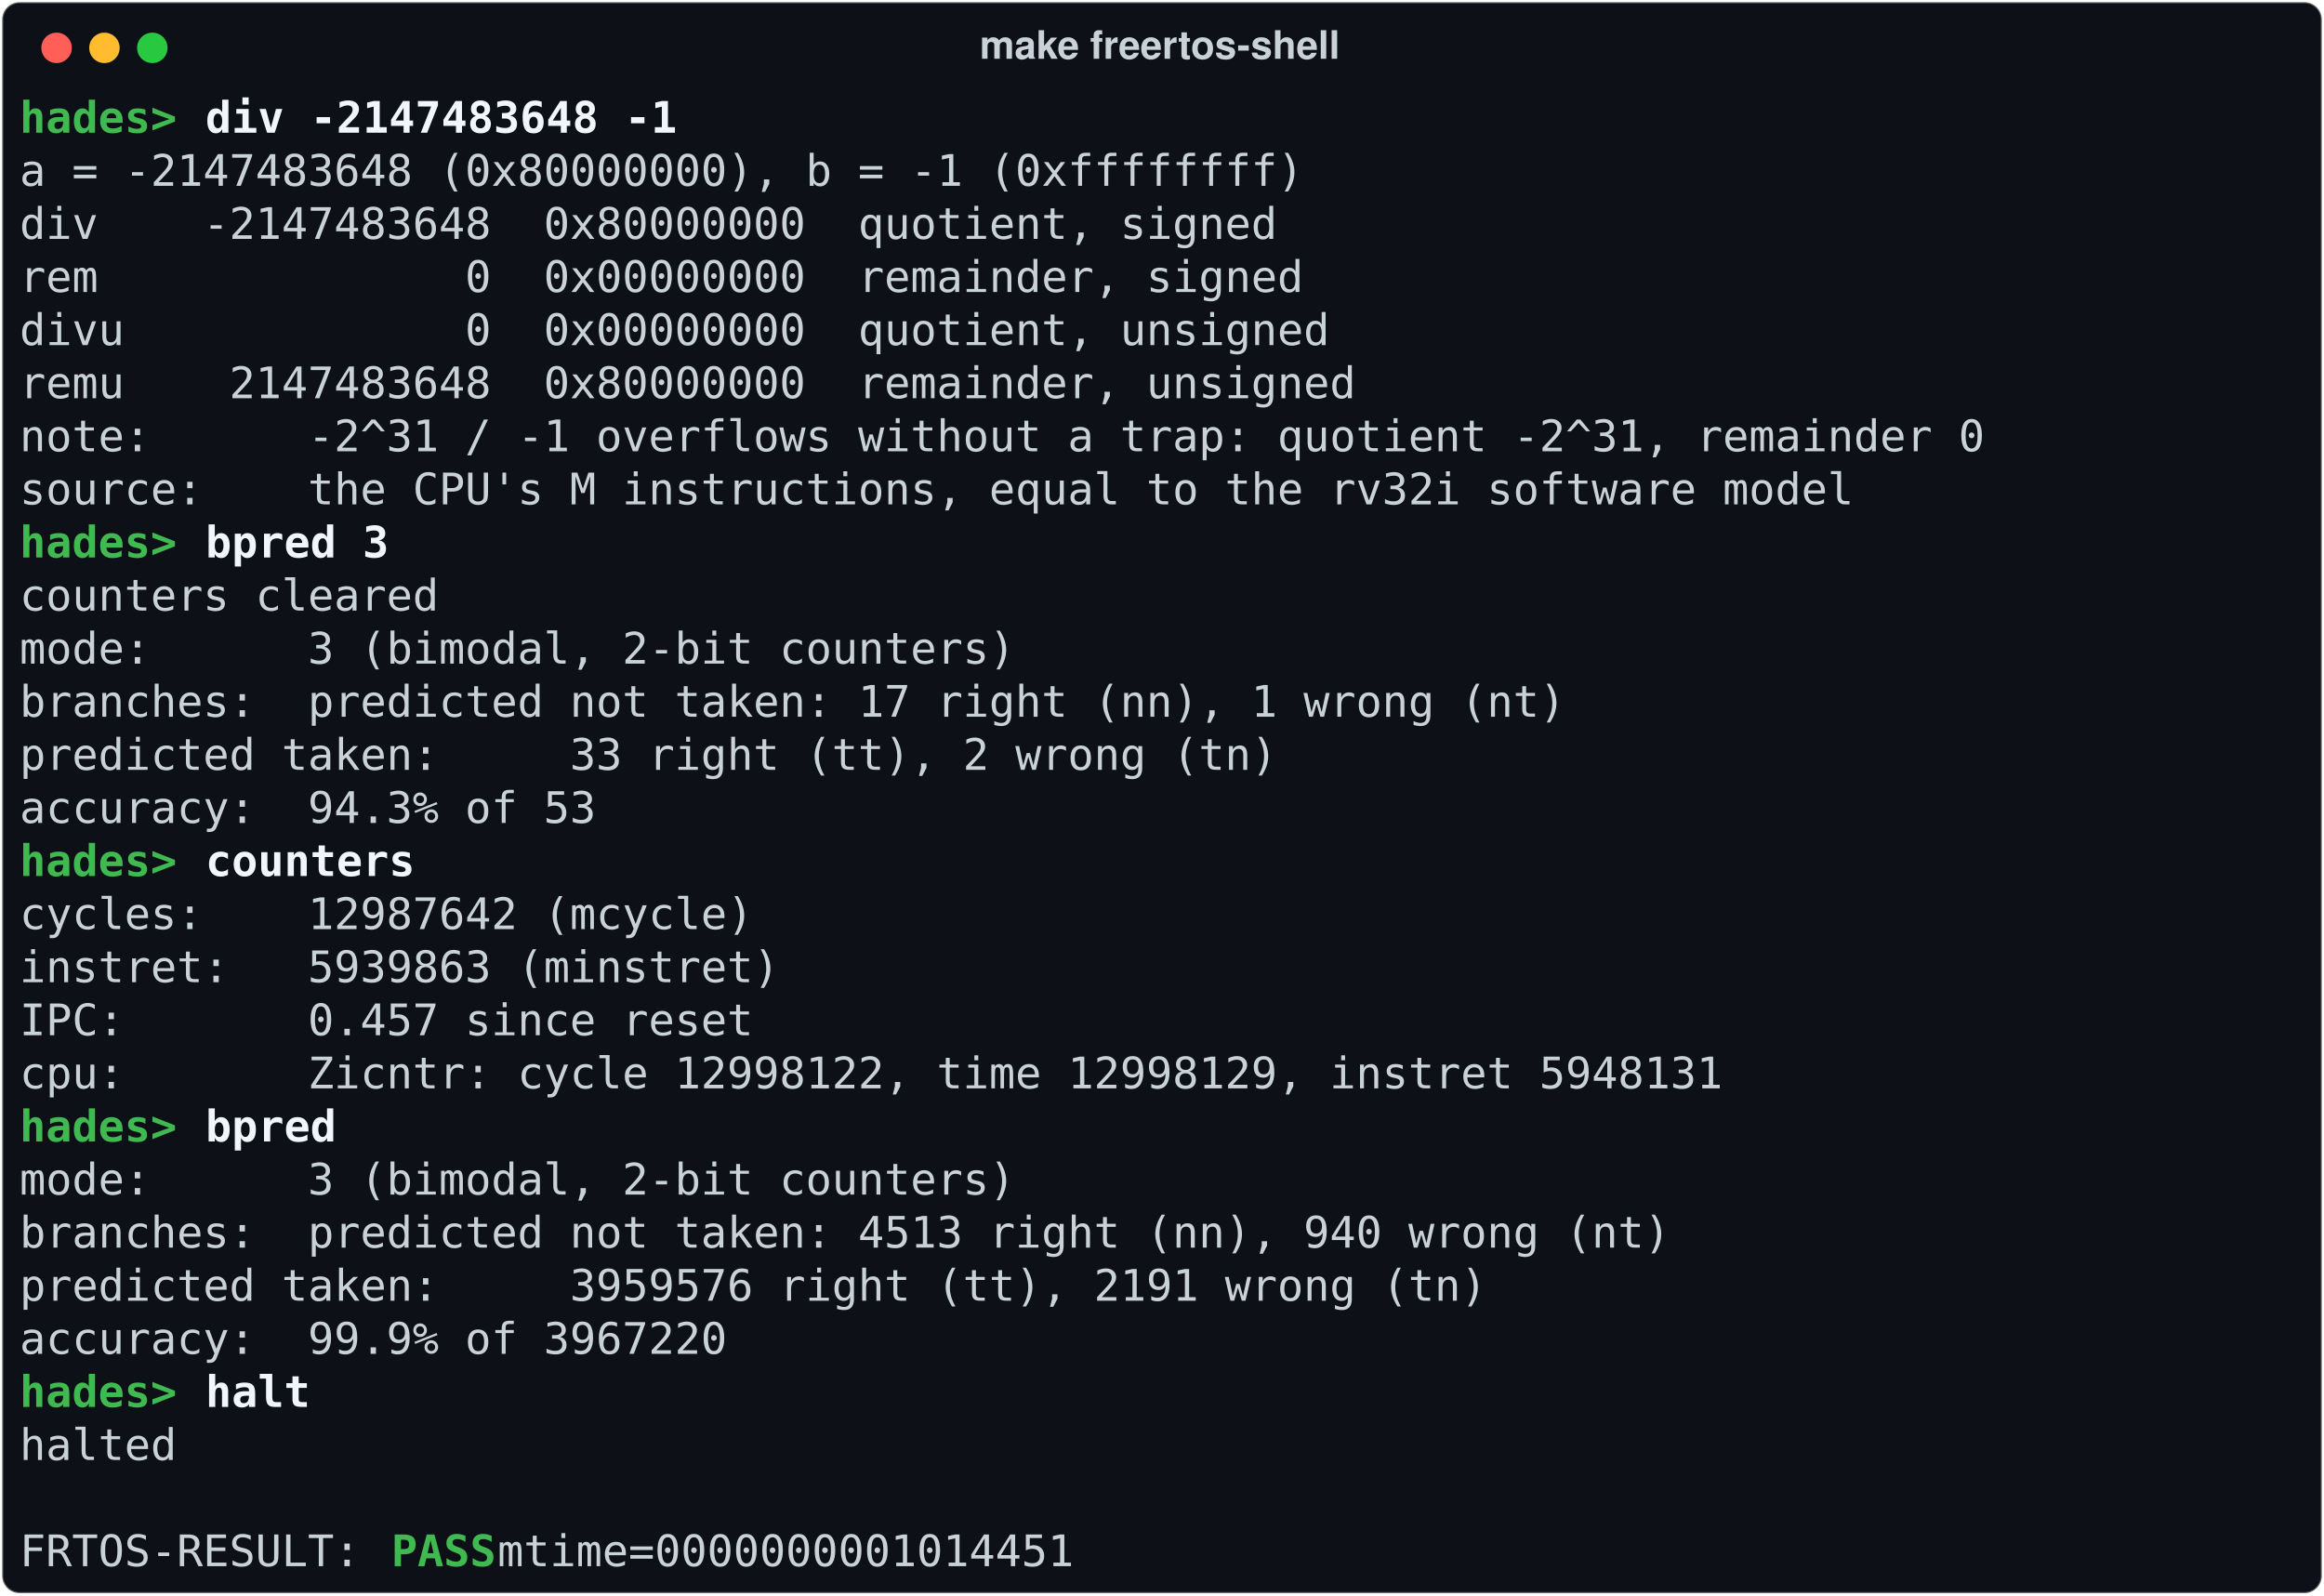
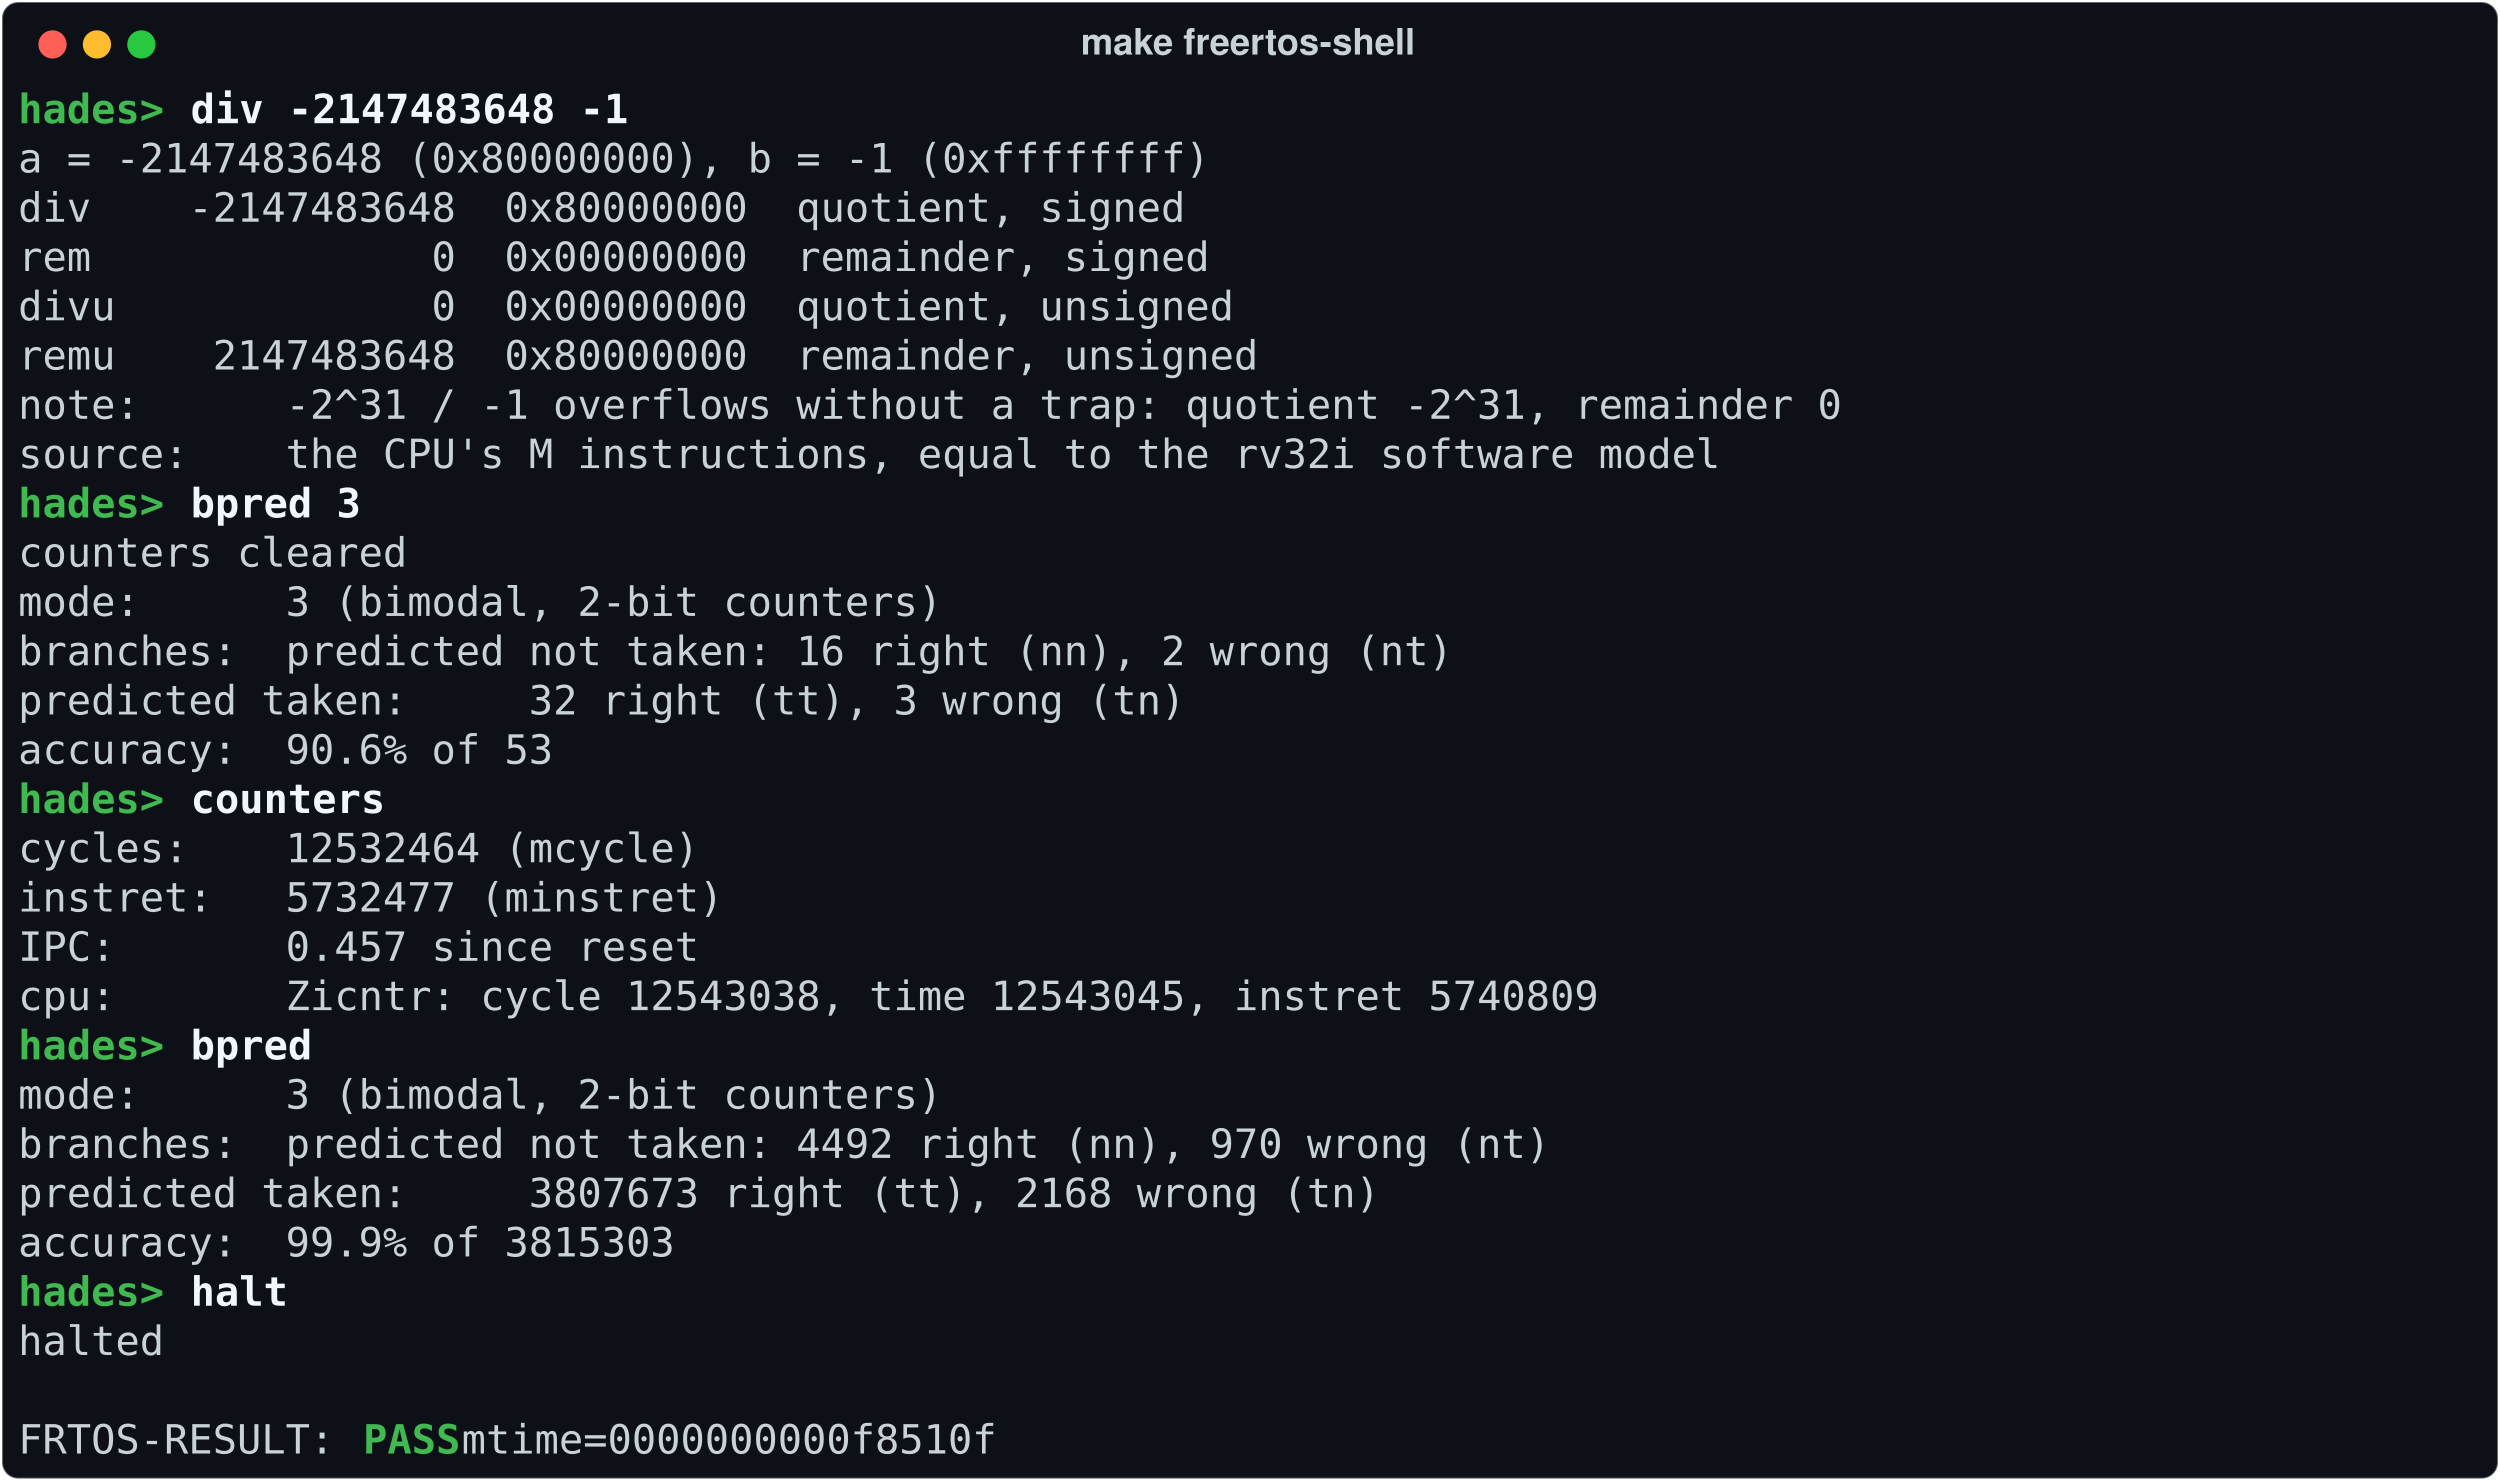
- <svg xmlns="http://www.w3.org/2000/svg" class="rich-terminal" viewBox="0 0 1068 733.2">
+ <svg xmlns="http://www.w3.org/2000/svg" class="rich-terminal" viewBox="0 0 1238 733.2">
  <style>

    .hades-hardware-matrix {
        font-family: 'Fira Code', 'JetBrains Mono', 'Cascadia Mono', 'DejaVu Sans Mono', Menlo, Consolas, 'Liberation Mono', monospace;
        font-size: 20px;
        line-height: 24.4px;
        font-variant-east-asian: full-width;
    }

    .hades-hardware-title {
        font-size: 18px;
        font-weight: bold;
        font-family: -apple-system, 'Segoe UI', Helvetica, Arial, sans-serif;
    }

    .hades-hardware-r1 { fill: #3fb950;font-weight: bold }
.hades-hardware-r2 { fill: #c9d1d9 }
.hades-hardware-r3 { fill: #f0f6fc;font-weight: bold }
    </style>
  <defs>
    <clipPath id="hades-hardware-clip-terminal">
-       <rect x="0" y="0" width="1048.2" height="682.2" />
+       <rect x="0" y="0" width="1219.0" height="682.2" />
    </clipPath>
    <clipPath id="hades-hardware-line-0">
-       <rect x="0" y="1.5" width="1049.2" height="24.65" />
+       <rect x="0" y="1.5" width="1220" height="24.65" />
    </clipPath>
    <clipPath id="hades-hardware-line-1">
-       <rect x="0" y="25.9" width="1049.2" height="24.65" />
+       <rect x="0" y="25.9" width="1220" height="24.65" />
    </clipPath>
    <clipPath id="hades-hardware-line-2">
-       <rect x="0" y="50.3" width="1049.2" height="24.65" />
+       <rect x="0" y="50.3" width="1220" height="24.65" />
    </clipPath>
    <clipPath id="hades-hardware-line-3">
-       <rect x="0" y="74.7" width="1049.2" height="24.65" />
+       <rect x="0" y="74.7" width="1220" height="24.65" />
    </clipPath>
    <clipPath id="hades-hardware-line-4">
-       <rect x="0" y="99.1" width="1049.2" height="24.65" />
+       <rect x="0" y="99.1" width="1220" height="24.65" />
    </clipPath>
    <clipPath id="hades-hardware-line-5">
-       <rect x="0" y="123.5" width="1049.2" height="24.65" />
+       <rect x="0" y="123.5" width="1220" height="24.65" />
    </clipPath>
    <clipPath id="hades-hardware-line-6">
-       <rect x="0" y="147.9" width="1049.2" height="24.65" />
+       <rect x="0" y="147.9" width="1220" height="24.65" />
    </clipPath>
    <clipPath id="hades-hardware-line-7">
-       <rect x="0" y="172.3" width="1049.2" height="24.65" />
+       <rect x="0" y="172.3" width="1220" height="24.65" />
    </clipPath>
    <clipPath id="hades-hardware-line-8">
-       <rect x="0" y="196.7" width="1049.2" height="24.65" />
+       <rect x="0" y="196.7" width="1220" height="24.65" />
    </clipPath>
    <clipPath id="hades-hardware-line-9">
-       <rect x="0" y="221.1" width="1049.2" height="24.65" />
+       <rect x="0" y="221.1" width="1220" height="24.65" />
    </clipPath>
    <clipPath id="hades-hardware-line-10">
-       <rect x="0" y="245.5" width="1049.2" height="24.65" />
+       <rect x="0" y="245.5" width="1220" height="24.65" />
    </clipPath>
    <clipPath id="hades-hardware-line-11">
-       <rect x="0" y="269.9" width="1049.2" height="24.65" />
+       <rect x="0" y="269.9" width="1220" height="24.65" />
    </clipPath>
    <clipPath id="hades-hardware-line-12">
-       <rect x="0" y="294.3" width="1049.2" height="24.65" />
+       <rect x="0" y="294.3" width="1220" height="24.65" />
    </clipPath>
    <clipPath id="hades-hardware-line-13">
-       <rect x="0" y="318.7" width="1049.2" height="24.65" />
+       <rect x="0" y="318.7" width="1220" height="24.65" />
    </clipPath>
    <clipPath id="hades-hardware-line-14">
-       <rect x="0" y="343.1" width="1049.2" height="24.65" />
+       <rect x="0" y="343.1" width="1220" height="24.65" />
    </clipPath>
    <clipPath id="hades-hardware-line-15">
-       <rect x="0" y="367.5" width="1049.2" height="24.65" />
+       <rect x="0" y="367.5" width="1220" height="24.65" />
    </clipPath>
    <clipPath id="hades-hardware-line-16">
-       <rect x="0" y="391.9" width="1049.2" height="24.65" />
+       <rect x="0" y="391.9" width="1220" height="24.65" />
    </clipPath>
    <clipPath id="hades-hardware-line-17">
-       <rect x="0" y="416.3" width="1049.2" height="24.65" />
+       <rect x="0" y="416.3" width="1220" height="24.65" />
    </clipPath>
    <clipPath id="hades-hardware-line-18">
-       <rect x="0" y="440.7" width="1049.2" height="24.65" />
+       <rect x="0" y="440.7" width="1220" height="24.65" />
    </clipPath>
    <clipPath id="hades-hardware-line-19">
-       <rect x="0" y="465.1" width="1049.2" height="24.65" />
+       <rect x="0" y="465.1" width="1220" height="24.65" />
    </clipPath>
    <clipPath id="hades-hardware-line-20">
-       <rect x="0" y="489.5" width="1049.2" height="24.65" />
+       <rect x="0" y="489.5" width="1220" height="24.65" />
    </clipPath>
    <clipPath id="hades-hardware-line-21">
-       <rect x="0" y="513.9" width="1049.2" height="24.65" />
+       <rect x="0" y="513.9" width="1220" height="24.65" />
    </clipPath>
    <clipPath id="hades-hardware-line-22">
-       <rect x="0" y="538.3" width="1049.2" height="24.65" />
+       <rect x="0" y="538.3" width="1220" height="24.65" />
    </clipPath>
    <clipPath id="hades-hardware-line-23">
-       <rect x="0" y="562.7" width="1049.2" height="24.65" />
+       <rect x="0" y="562.7" width="1220" height="24.65" />
    </clipPath>
    <clipPath id="hades-hardware-line-24">
-       <rect x="0" y="587.1" width="1049.2" height="24.65" />
+       <rect x="0" y="587.1" width="1220" height="24.65" />
    </clipPath>
    <clipPath id="hades-hardware-line-25">
-       <rect x="0" y="611.5" width="1049.2" height="24.65" />
+       <rect x="0" y="611.5" width="1220" height="24.65" />
    </clipPath>
    <clipPath id="hades-hardware-line-26">
-       <rect x="0" y="635.9" width="1049.2" height="24.65" />
+       <rect x="0" y="635.9" width="1220" height="24.65" />
    </clipPath>
  </defs>
-   <rect fill="#0d1117" stroke="rgba(255,255,255,0.35)" stroke-width="1" x="1" y="1" width="1066" height="731.2" rx="8" />
-   <text class="hades-hardware-title" fill="#c9d1d9" text-anchor="middle" x="533" y="27">make freertos-shell</text>
+   <rect fill="#0d1117" stroke="rgba(255,255,255,0.35)" stroke-width="1" x="1" y="1" width="1236" height="731.2" rx="8" />
+   <text class="hades-hardware-title" fill="#c9d1d9" text-anchor="middle" x="618" y="27">make freertos-shell</text>
  <g transform="translate(26,22)">
    <circle cx="0" cy="0" r="7" fill="#ff5f57" />
    <circle cx="22" cy="0" r="7" fill="#febc2e" />
    <circle cx="44" cy="0" r="7" fill="#28c840" />
  </g>
  <g transform="translate(9, 41)" clip-path="url(#hades-hardware-clip-terminal)">
    <g class="hades-hardware-matrix">
      <text class="hades-hardware-r1" x="0" y="20" textLength="73.2" clip-path="url(#hades-hardware-line-0)">hades&gt;</text>
      <text class="hades-hardware-r3" x="85.4" y="20" textLength="219.6" clip-path="url(#hades-hardware-line-0)">div -2147483648 -1</text>
-       <text class="hades-hardware-r2" x="1049.2" y="20" textLength="12.2" clip-path="url(#hades-hardware-line-0)">
+       <text class="hades-hardware-r2" x="1220" y="20" textLength="12.2" clip-path="url(#hades-hardware-line-0)">
</text>
      <text class="hades-hardware-r2" x="0" y="44.4" textLength="597.8" clip-path="url(#hades-hardware-line-1)">a = -2147483648 (0x80000000), b = -1 (0xffffffff)</text>
-       <text class="hades-hardware-r2" x="1049.2" y="44.4" textLength="12.2" clip-path="url(#hades-hardware-line-1)">
+       <text class="hades-hardware-r2" x="1220" y="44.4" textLength="12.2" clip-path="url(#hades-hardware-line-1)">
</text>
      <text class="hades-hardware-r2" x="0" y="68.8" textLength="610" clip-path="url(#hades-hardware-line-2)">  div    -2147483648  0x80000000  quotient, signed</text>
-       <text class="hades-hardware-r2" x="1049.2" y="68.8" textLength="12.2" clip-path="url(#hades-hardware-line-2)">
+       <text class="hades-hardware-r2" x="1220" y="68.8" textLength="12.2" clip-path="url(#hades-hardware-line-2)">
</text>
      <text class="hades-hardware-r2" x="0" y="93.2" textLength="622.2" clip-path="url(#hades-hardware-line-3)">  rem              0  0x00000000  remainder, signed</text>
-       <text class="hades-hardware-r2" x="1049.2" y="93.2" textLength="12.2" clip-path="url(#hades-hardware-line-3)">
+       <text class="hades-hardware-r2" x="1220" y="93.2" textLength="12.2" clip-path="url(#hades-hardware-line-3)">
</text>
      <text class="hades-hardware-r2" x="0" y="117.6" textLength="634.4" clip-path="url(#hades-hardware-line-4)">  divu             0  0x00000000  quotient, unsigned</text>
-       <text class="hades-hardware-r2" x="1049.2" y="117.6" textLength="12.2" clip-path="url(#hades-hardware-line-4)">
+       <text class="hades-hardware-r2" x="1220" y="117.6" textLength="12.2" clip-path="url(#hades-hardware-line-4)">
</text>
      <text class="hades-hardware-r2" x="0" y="142" textLength="646.6" clip-path="url(#hades-hardware-line-5)">  remu    2147483648  0x80000000  remainder, unsigned</text>
-       <text class="hades-hardware-r2" x="1049.2" y="142" textLength="12.2" clip-path="url(#hades-hardware-line-5)">
+       <text class="hades-hardware-r2" x="1220" y="142" textLength="12.2" clip-path="url(#hades-hardware-line-5)">
</text>
      <text class="hades-hardware-r2" x="0" y="166.4" textLength="915" clip-path="url(#hades-hardware-line-6)">note:      -2^31 / -1 overflows without a trap: quotient -2^31, remainder 0</text>
-       <text class="hades-hardware-r2" x="1049.2" y="166.4" textLength="12.2" clip-path="url(#hades-hardware-line-6)">
+       <text class="hades-hardware-r2" x="1220" y="166.4" textLength="12.2" clip-path="url(#hades-hardware-line-6)">
</text>
      <text class="hades-hardware-r2" x="0" y="190.8" textLength="854" clip-path="url(#hades-hardware-line-7)">source:    the CPU's M instructions, equal to the rv32i software model</text>
-       <text class="hades-hardware-r2" x="1049.2" y="190.8" textLength="12.2" clip-path="url(#hades-hardware-line-7)">
+       <text class="hades-hardware-r2" x="1220" y="190.8" textLength="12.2" clip-path="url(#hades-hardware-line-7)">
</text>
      <text class="hades-hardware-r1" x="0" y="215.2" textLength="73.2" clip-path="url(#hades-hardware-line-8)">hades&gt;</text>
      <text class="hades-hardware-r3" x="85.4" y="215.2" textLength="85.4" clip-path="url(#hades-hardware-line-8)">bpred 3</text>
-       <text class="hades-hardware-r2" x="1049.2" y="215.2" textLength="12.2" clip-path="url(#hades-hardware-line-8)">
+       <text class="hades-hardware-r2" x="1220" y="215.2" textLength="12.2" clip-path="url(#hades-hardware-line-8)">
</text>
      <text class="hades-hardware-r2" x="0" y="239.6" textLength="195.2" clip-path="url(#hades-hardware-line-9)">counters cleared</text>
-       <text class="hades-hardware-r2" x="1049.2" y="239.6" textLength="12.2" clip-path="url(#hades-hardware-line-9)">
+       <text class="hades-hardware-r2" x="1220" y="239.6" textLength="12.2" clip-path="url(#hades-hardware-line-9)">
</text>
      <text class="hades-hardware-r2" x="0" y="264" textLength="463.6" clip-path="url(#hades-hardware-line-10)">mode:      3 (bimodal, 2-bit counters)</text>
-       <text class="hades-hardware-r2" x="1049.2" y="264" textLength="12.2" clip-path="url(#hades-hardware-line-10)">
- </text>
-       <text class="hades-hardware-r2" x="0" y="288.4" textLength="719.8" clip-path="url(#hades-hardware-line-11)">branches:  predicted not taken: 17 right (nn), 1 wrong (nt)</text>
-       <text class="hades-hardware-r2" x="1049.2" y="288.4" textLength="12.2" clip-path="url(#hades-hardware-line-11)">
- </text>
-       <text class="hades-hardware-r2" x="0" y="312.8" textLength="719.8" clip-path="url(#hades-hardware-line-12)">           predicted taken:     33 right (tt), 2 wrong (tn)</text>
-       <text class="hades-hardware-r2" x="1049.2" y="312.8" textLength="12.2" clip-path="url(#hades-hardware-line-12)">
- </text>
-       <text class="hades-hardware-r2" x="0" y="337.2" textLength="268.4" clip-path="url(#hades-hardware-line-13)">accuracy:  94.3% of 53</text>
-       <text class="hades-hardware-r2" x="1049.2" y="337.2" textLength="12.2" clip-path="url(#hades-hardware-line-13)">
+       <text class="hades-hardware-r2" x="1220" y="264" textLength="12.2" clip-path="url(#hades-hardware-line-10)">
+ </text>
+       <text class="hades-hardware-r2" x="0" y="288.4" textLength="719.8" clip-path="url(#hades-hardware-line-11)">branches:  predicted not taken: 16 right (nn), 2 wrong (nt)</text>
+       <text class="hades-hardware-r2" x="1220" y="288.4" textLength="12.2" clip-path="url(#hades-hardware-line-11)">
+ </text>
+       <text class="hades-hardware-r2" x="0" y="312.8" textLength="719.8" clip-path="url(#hades-hardware-line-12)">           predicted taken:     32 right (tt), 3 wrong (tn)</text>
+       <text class="hades-hardware-r2" x="1220" y="312.8" textLength="12.2" clip-path="url(#hades-hardware-line-12)">
+ </text>
+       <text class="hades-hardware-r2" x="0" y="337.2" textLength="268.4" clip-path="url(#hades-hardware-line-13)">accuracy:  90.6% of 53</text>
+       <text class="hades-hardware-r2" x="1220" y="337.2" textLength="12.2" clip-path="url(#hades-hardware-line-13)">
</text>
      <text class="hades-hardware-r1" x="0" y="361.6" textLength="73.2" clip-path="url(#hades-hardware-line-14)">hades&gt;</text>
      <text class="hades-hardware-r3" x="85.4" y="361.6" textLength="97.6" clip-path="url(#hades-hardware-line-14)">counters</text>
-       <text class="hades-hardware-r2" x="1049.2" y="361.6" textLength="12.2" clip-path="url(#hades-hardware-line-14)">
- </text>
-       <text class="hades-hardware-r2" x="0" y="386" textLength="341.6" clip-path="url(#hades-hardware-line-15)">cycles:    12987642 (mcycle)</text>
-       <text class="hades-hardware-r2" x="1049.2" y="386" textLength="12.2" clip-path="url(#hades-hardware-line-15)">
- </text>
-       <text class="hades-hardware-r2" x="0" y="410.4" textLength="353.8" clip-path="url(#hades-hardware-line-16)">instret:   5939863 (minstret)</text>
-       <text class="hades-hardware-r2" x="1049.2" y="410.4" textLength="12.2" clip-path="url(#hades-hardware-line-16)">
+       <text class="hades-hardware-r2" x="1220" y="361.6" textLength="12.2" clip-path="url(#hades-hardware-line-14)">
+ </text>
+       <text class="hades-hardware-r2" x="0" y="386" textLength="341.6" clip-path="url(#hades-hardware-line-15)">cycles:    12532464 (mcycle)</text>
+       <text class="hades-hardware-r2" x="1220" y="386" textLength="12.2" clip-path="url(#hades-hardware-line-15)">
+ </text>
+       <text class="hades-hardware-r2" x="0" y="410.4" textLength="353.8" clip-path="url(#hades-hardware-line-16)">instret:   5732477 (minstret)</text>
+       <text class="hades-hardware-r2" x="1220" y="410.4" textLength="12.2" clip-path="url(#hades-hardware-line-16)">
</text>
      <text class="hades-hardware-r2" x="0" y="434.8" textLength="341.6" clip-path="url(#hades-hardware-line-17)">IPC:       0.457 since reset</text>
-       <text class="hades-hardware-r2" x="1049.2" y="434.8" textLength="12.2" clip-path="url(#hades-hardware-line-17)">
- </text>
-       <text class="hades-hardware-r2" x="0" y="459.2" textLength="793" clip-path="url(#hades-hardware-line-18)">cpu:       Zicntr: cycle 12998122, time 12998129, instret 5948131</text>
-       <text class="hades-hardware-r2" x="1049.2" y="459.2" textLength="12.2" clip-path="url(#hades-hardware-line-18)">
+       <text class="hades-hardware-r2" x="1220" y="434.8" textLength="12.2" clip-path="url(#hades-hardware-line-17)">
+ </text>
+       <text class="hades-hardware-r2" x="0" y="459.2" textLength="793" clip-path="url(#hades-hardware-line-18)">cpu:       Zicntr: cycle 12543038, time 12543045, instret 5740809</text>
+       <text class="hades-hardware-r2" x="1220" y="459.2" textLength="12.2" clip-path="url(#hades-hardware-line-18)">
</text>
      <text class="hades-hardware-r1" x="0" y="483.6" textLength="73.2" clip-path="url(#hades-hardware-line-19)">hades&gt;</text>
      <text class="hades-hardware-r3" x="85.4" y="483.6" textLength="61" clip-path="url(#hades-hardware-line-19)">bpred</text>
-       <text class="hades-hardware-r2" x="1049.2" y="483.6" textLength="12.2" clip-path="url(#hades-hardware-line-19)">
+       <text class="hades-hardware-r2" x="1220" y="483.6" textLength="12.2" clip-path="url(#hades-hardware-line-19)">
</text>
      <text class="hades-hardware-r2" x="0" y="508" textLength="463.6" clip-path="url(#hades-hardware-line-20)">mode:      3 (bimodal, 2-bit counters)</text>
-       <text class="hades-hardware-r2" x="1049.2" y="508" textLength="12.2" clip-path="url(#hades-hardware-line-20)">
- </text>
-       <text class="hades-hardware-r2" x="0" y="532.4" textLength="768.6" clip-path="url(#hades-hardware-line-21)">branches:  predicted not taken: 4513 right (nn), 940 wrong (nt)</text>
-       <text class="hades-hardware-r2" x="1049.2" y="532.4" textLength="12.2" clip-path="url(#hades-hardware-line-21)">
- </text>
-       <text class="hades-hardware-r2" x="0" y="556.8" textLength="817.4" clip-path="url(#hades-hardware-line-22)">           predicted taken:     3959576 right (tt), 2191 wrong (tn)</text>
-       <text class="hades-hardware-r2" x="1049.2" y="556.8" textLength="12.2" clip-path="url(#hades-hardware-line-22)">
- </text>
-       <text class="hades-hardware-r2" x="0" y="581.2" textLength="329.4" clip-path="url(#hades-hardware-line-23)">accuracy:  99.9% of 3967220</text>
-       <text class="hades-hardware-r2" x="1049.2" y="581.2" textLength="12.2" clip-path="url(#hades-hardware-line-23)">
+       <text class="hades-hardware-r2" x="1220" y="508" textLength="12.2" clip-path="url(#hades-hardware-line-20)">
+ </text>
+       <text class="hades-hardware-r2" x="0" y="532.4" textLength="768.6" clip-path="url(#hades-hardware-line-21)">branches:  predicted not taken: 4492 right (nn), 970 wrong (nt)</text>
+       <text class="hades-hardware-r2" x="1220" y="532.4" textLength="12.2" clip-path="url(#hades-hardware-line-21)">
+ </text>
+       <text class="hades-hardware-r2" x="0" y="556.8" textLength="817.4" clip-path="url(#hades-hardware-line-22)">           predicted taken:     3807673 right (tt), 2168 wrong (tn)</text>
+       <text class="hades-hardware-r2" x="1220" y="556.8" textLength="12.2" clip-path="url(#hades-hardware-line-22)">
+ </text>
+       <text class="hades-hardware-r2" x="0" y="581.2" textLength="329.4" clip-path="url(#hades-hardware-line-23)">accuracy:  99.9% of 3815303</text>
+       <text class="hades-hardware-r2" x="1220" y="581.2" textLength="12.2" clip-path="url(#hades-hardware-line-23)">
</text>
      <text class="hades-hardware-r1" x="0" y="605.6" textLength="73.2" clip-path="url(#hades-hardware-line-24)">hades&gt;</text>
      <text class="hades-hardware-r3" x="85.4" y="605.6" textLength="48.8" clip-path="url(#hades-hardware-line-24)">halt</text>
-       <text class="hades-hardware-r2" x="1049.2" y="605.6" textLength="12.2" clip-path="url(#hades-hardware-line-24)">
+       <text class="hades-hardware-r2" x="1220" y="605.6" textLength="12.2" clip-path="url(#hades-hardware-line-24)">
</text>
      <text class="hades-hardware-r2" x="0" y="630" textLength="73.2" clip-path="url(#hades-hardware-line-25)">halted</text>
-       <text class="hades-hardware-r2" x="1049.2" y="630" textLength="12.2" clip-path="url(#hades-hardware-line-25)">
- </text>
-       <text class="hades-hardware-r2" x="1049.2" y="654.4" textLength="12.2" clip-path="url(#hades-hardware-line-26)">
+       <text class="hades-hardware-r2" x="1220" y="630" textLength="12.2" clip-path="url(#hades-hardware-line-25)">
+ </text>
+       <text class="hades-hardware-r2" x="1220" y="654.4" textLength="12.2" clip-path="url(#hades-hardware-line-26)">
</text>
      <text class="hades-hardware-r2" x="0" y="678.8" textLength="170.8" clip-path="url(#hades-hardware-line-27)">FRTOS-RESULT: </text>
      <text class="hades-hardware-r1" x="170.8" y="678.8" textLength="48.8" clip-path="url(#hades-hardware-line-27)">PASS</text>
-       <text class="hades-hardware-r2" x="219.6" y="678.8" textLength="280.6" clip-path="url(#hades-hardware-line-27)"> mtime=0000000001014451</text>
-       <text class="hades-hardware-r2" x="1049.2" y="678.8" textLength="12.2" clip-path="url(#hades-hardware-line-27)">
+       <text class="hades-hardware-r2" x="219.6" y="678.8" textLength="280.6" clip-path="url(#hades-hardware-line-27)"> mtime=0000000000f8510f</text>
+       <text class="hades-hardware-r2" x="1220" y="678.8" textLength="12.2" clip-path="url(#hades-hardware-line-27)">
</text>
    </g>
  </g>
</svg>
